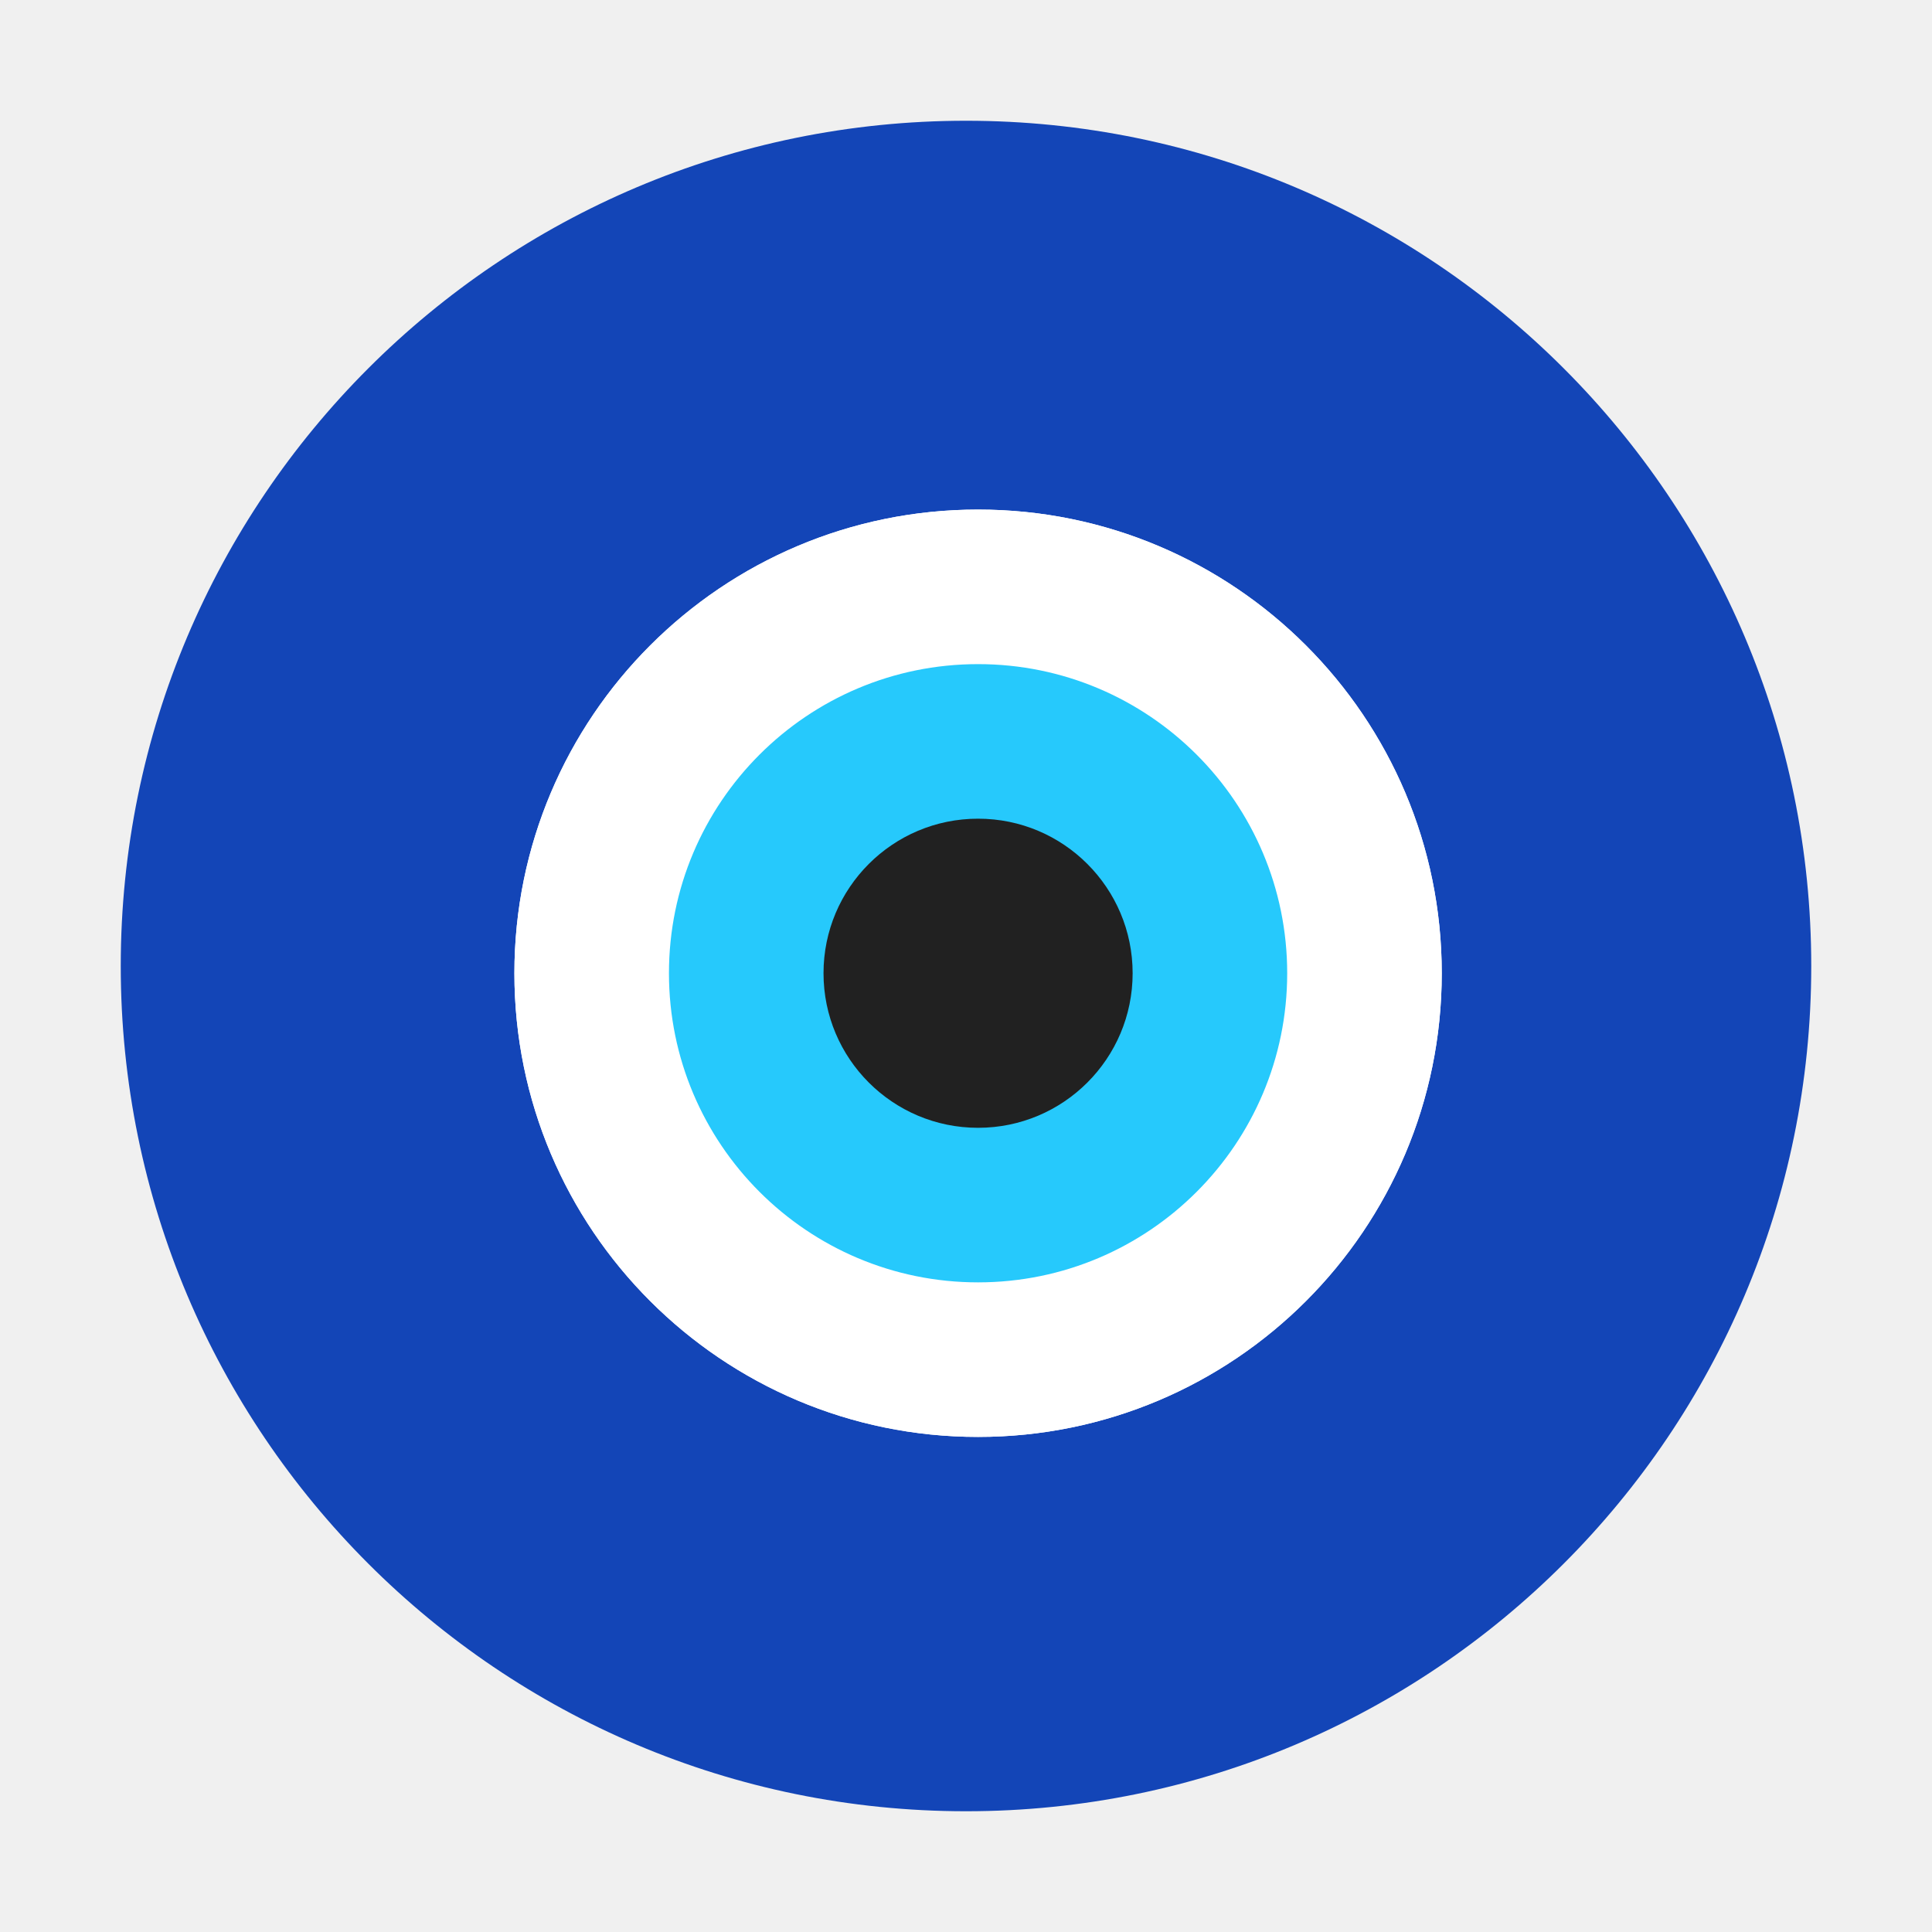
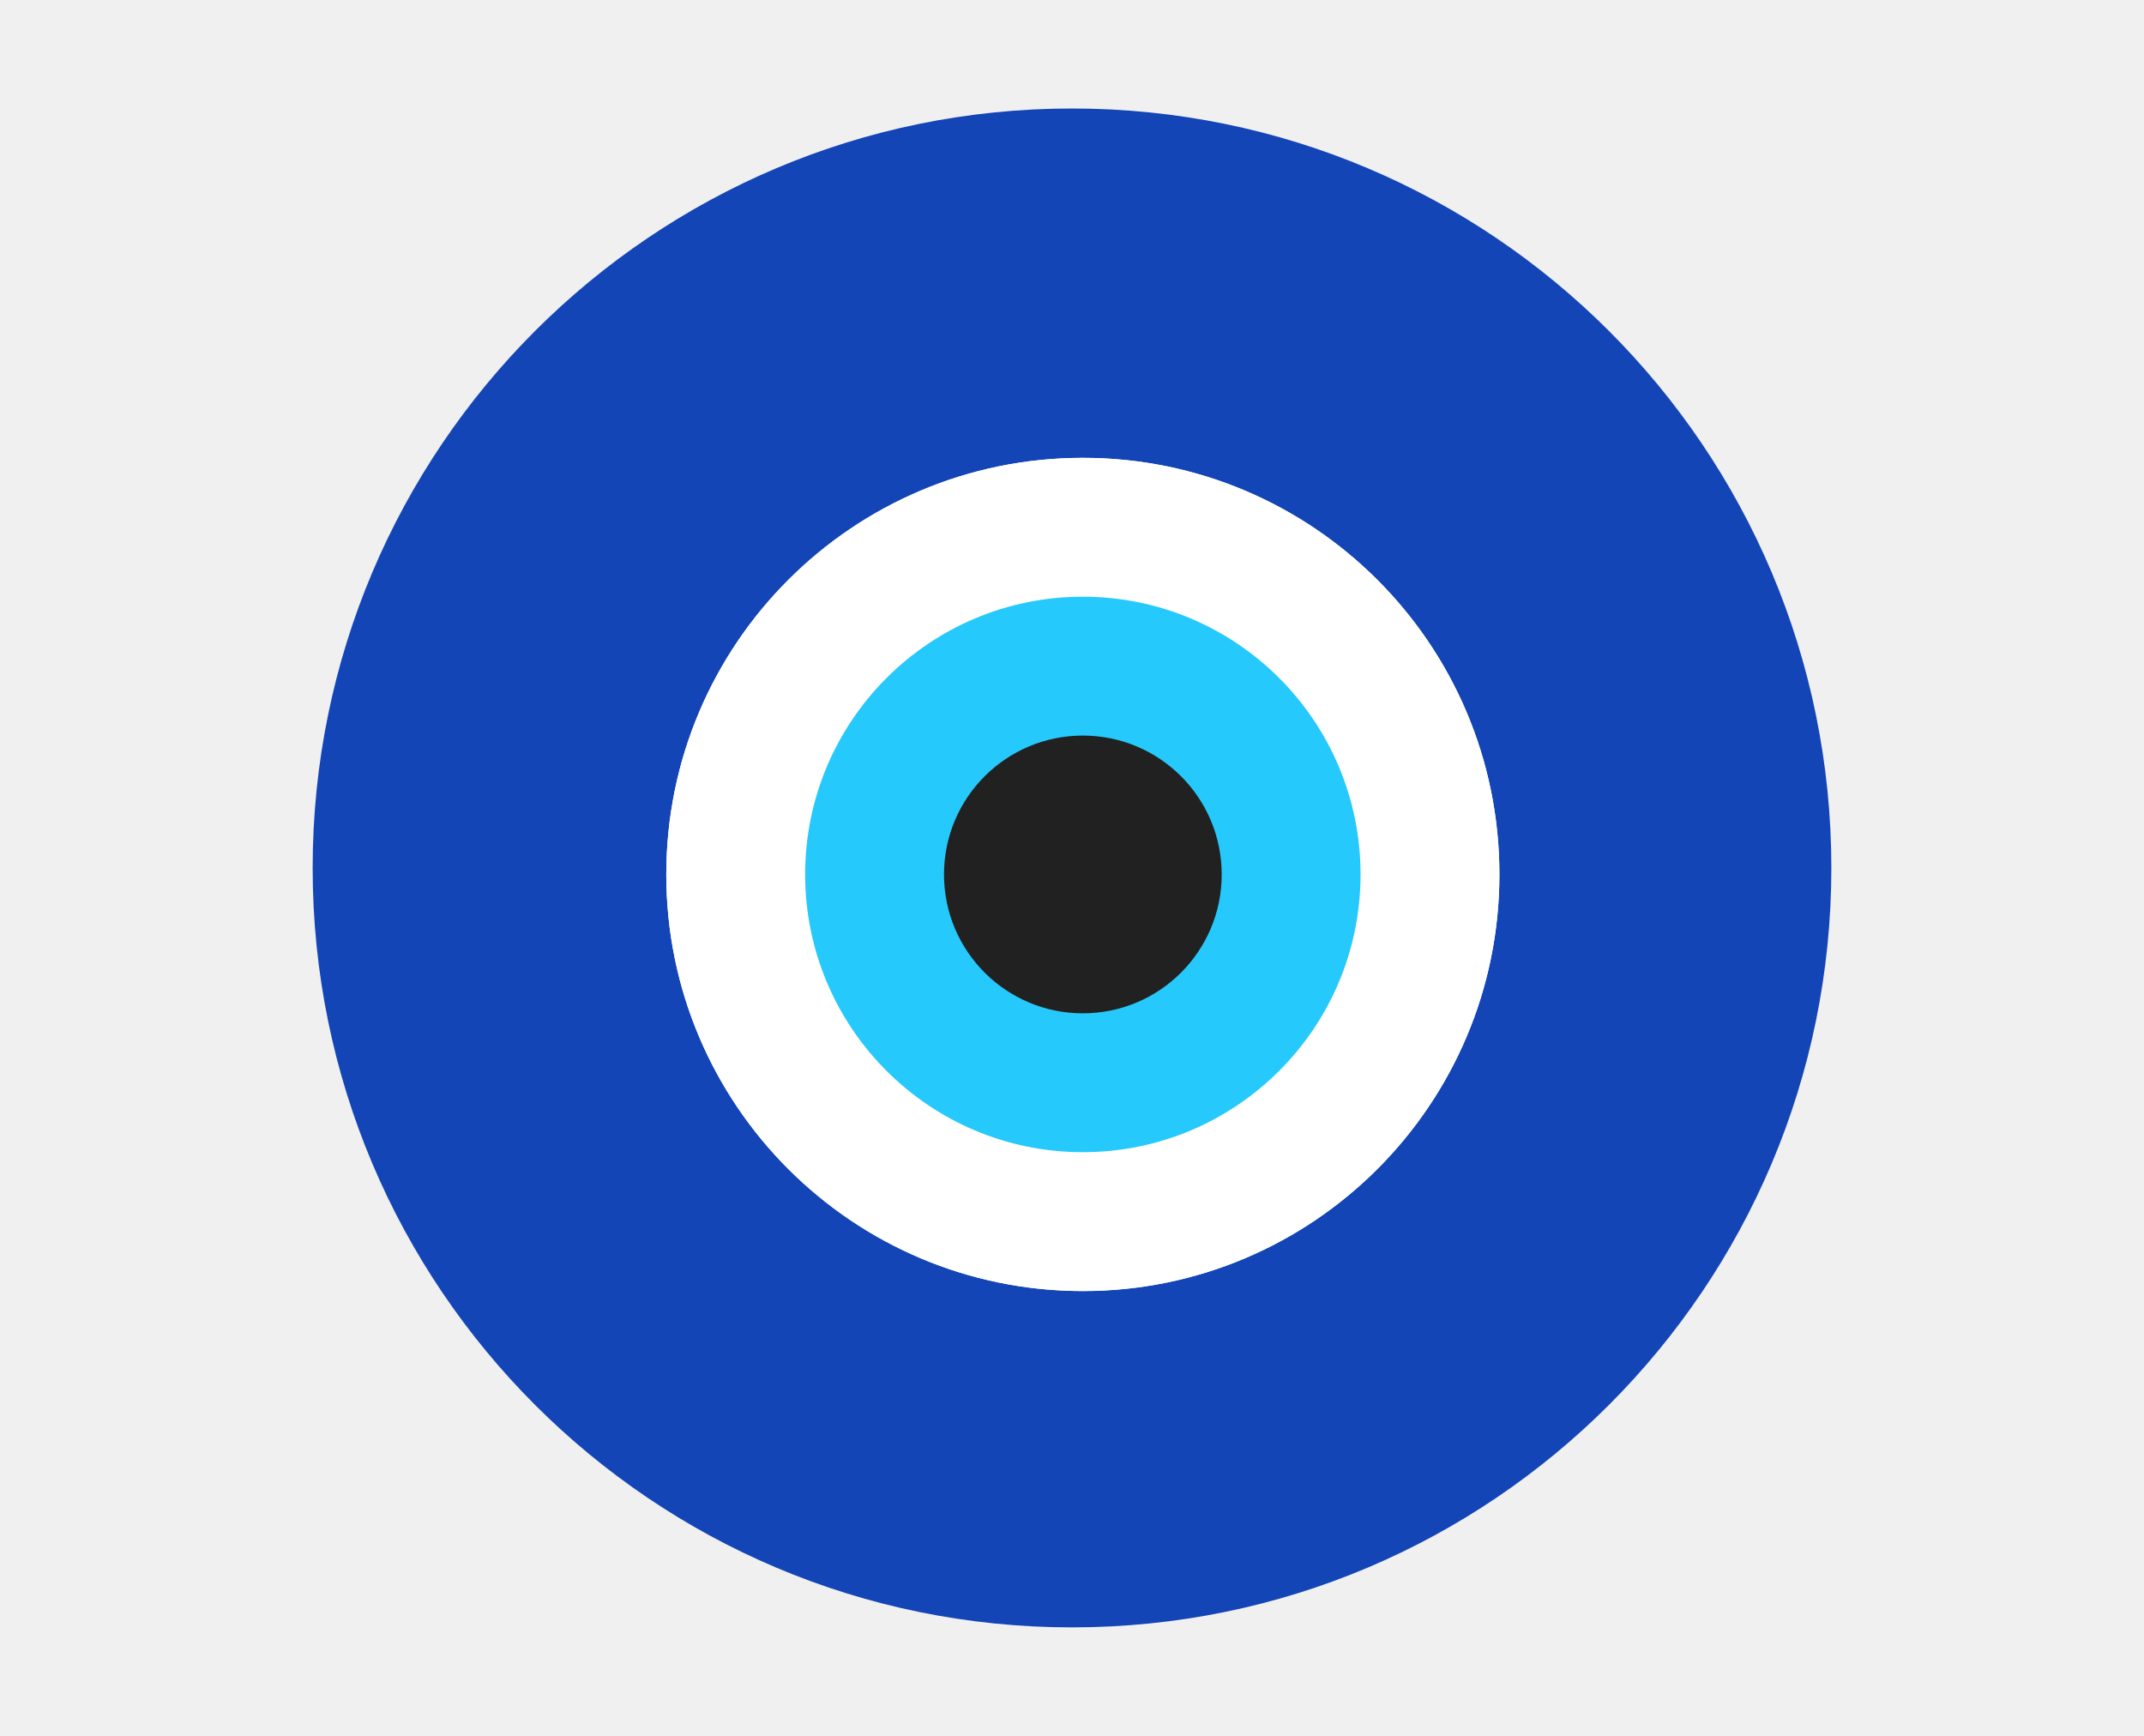
- <svg xmlns="http://www.w3.org/2000/svg" width="512" height="512" viewBox="0 0 32 32">
+ <svg xmlns="http://www.w3.org/2000/svg" width="53.87" height="43.61" viewBox="0 0 32 32">
  <defs>
    <path id="fluentEmojiFlatNazarAmulet0" fill="#fff" d="M16.2 23.8a7.68 7.68 0 1 0 0-15.36a7.68 7.68 0 0 0 0 15.36Z" />
  </defs>
  <g fill="none">
    <path fill="#1345B7" d="M16 30c7.732 0 14-6.268 14-14S23.732 2 16 2S2 8.268 2 16s6.268 14 14 14Z" />
    <use href="#fluentEmojiFlatNazarAmulet0" />
    <use href="#fluentEmojiFlatNazarAmulet0" />
    <path fill="#26C9FC" d="M16.2 21.24a5.12 5.12 0 1 0 0-10.24a5.12 5.12 0 0 0 0 10.24Z" />
    <path fill="#212121" d="M16.2 18.68a2.56 2.56 0 1 0 0-5.12a2.56 2.56 0 0 0 0 5.12Z" />
  </g>
</svg>
